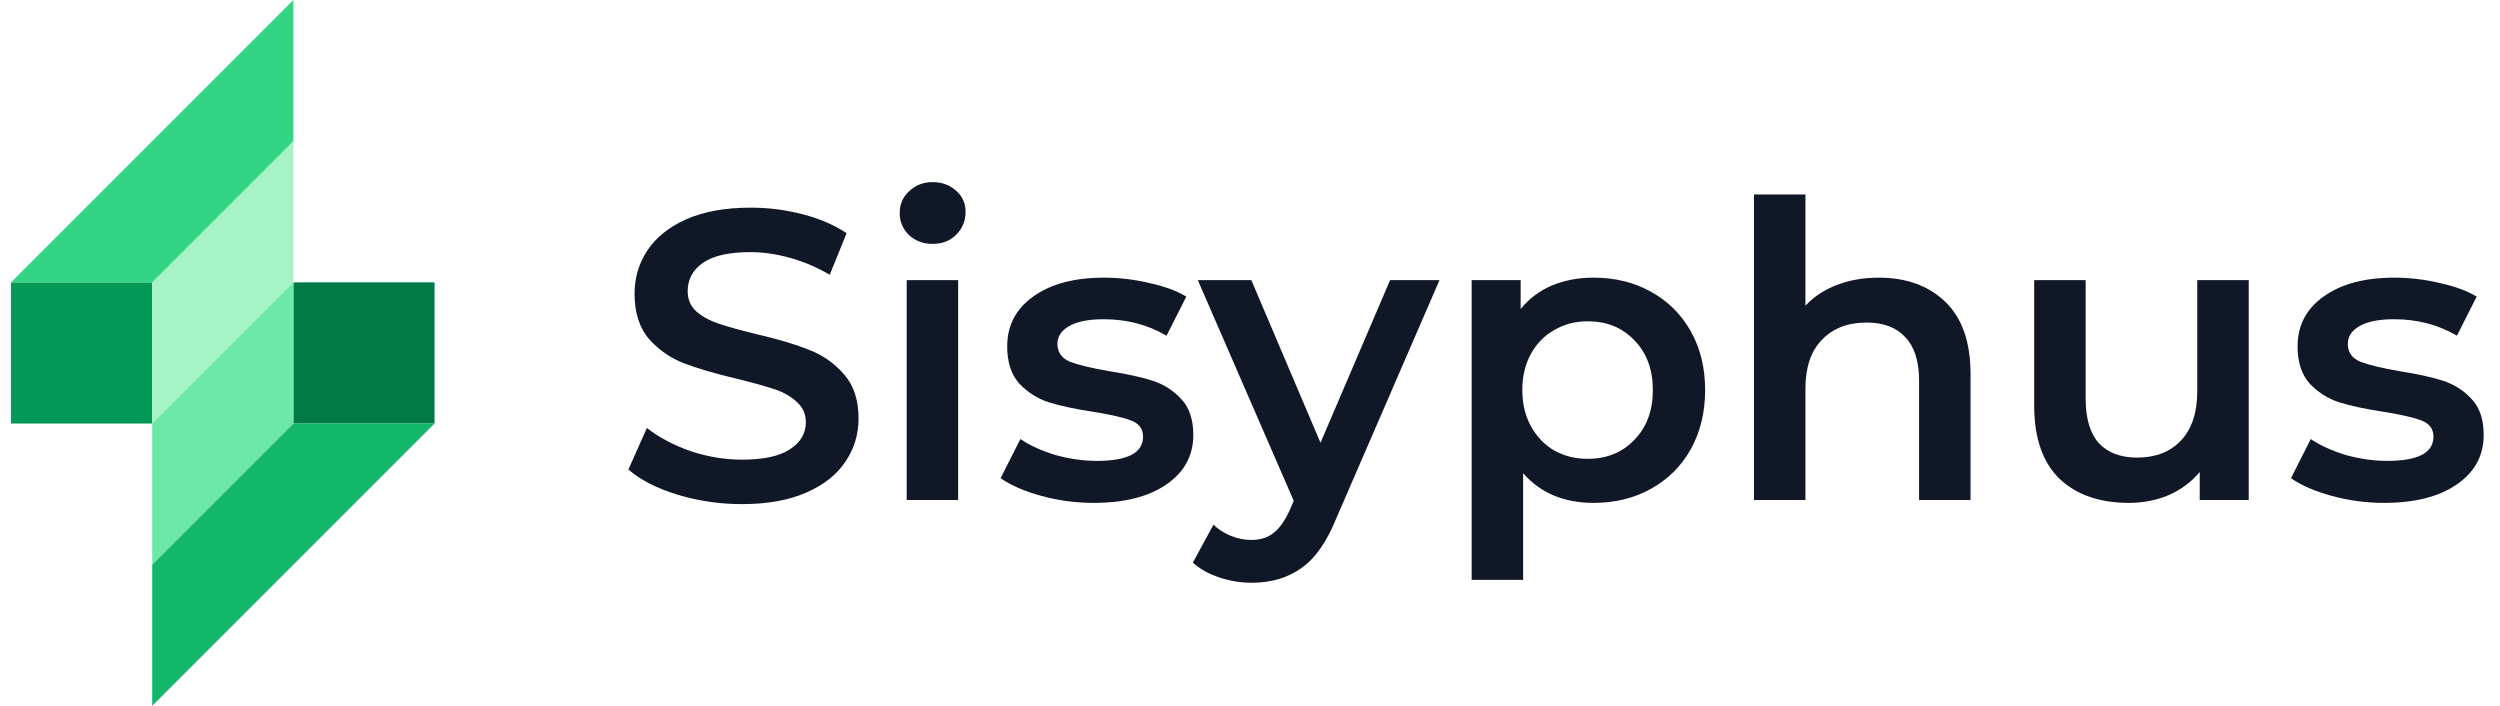
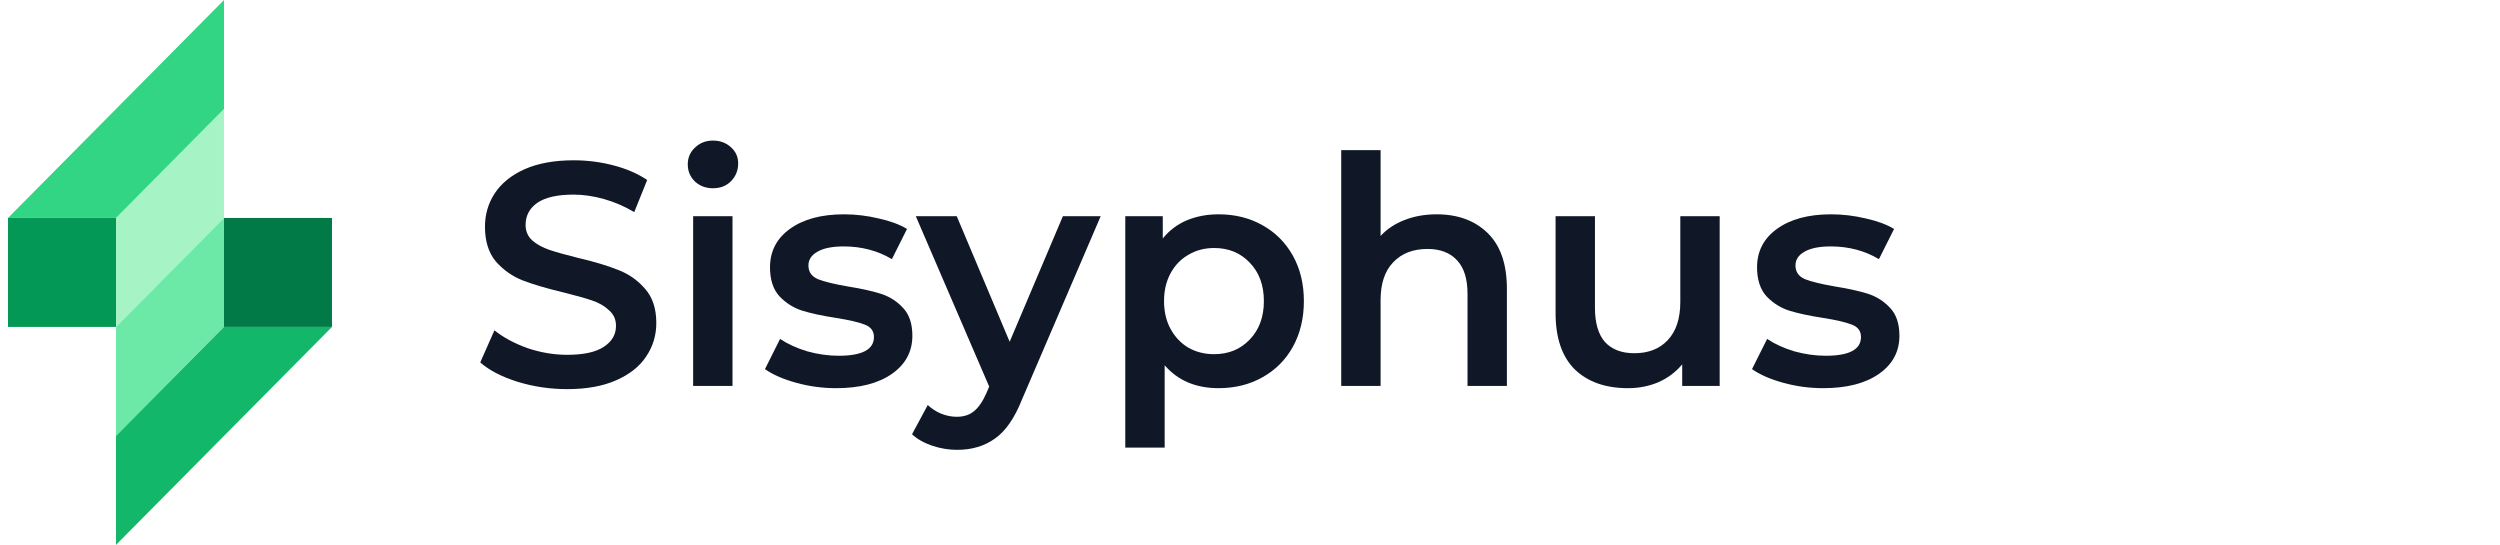
- <svg xmlns="http://www.w3.org/2000/svg" width="170" height="48" viewBox="0 0 170 48" fill="none">
-   <rect x="0.75" y="19.2" width="9.6" height="9.6" fill="#039855" />
-   <rect x="29.55" y="28.8" width="9.6" height="9.6" transform="rotate(180 29.55 28.8)" fill="#027A48" />
-   <path d="M10.35 19.2L19.95 9.6V19.2L10.35 28.8V19.2Z" fill="#A6F4C5" />
-   <path d="M19.95 28.8L10.35 38.4L10.35 28.8L19.95 19.2L19.95 28.8Z" fill="#6CE9A6" />
-   <path d="M0.75 19.2L19.95 0V9.6L10.35 19.2H0.75Z" fill="#32D583" />
-   <path d="M29.55 28.8L10.35 48L10.35 38.4L19.95 28.8L29.55 28.8Z" fill="#12B76A" />
-   <path d="M50.458 34.28C48.946 34.28 47.481 34.065 46.062 33.636C44.662 33.207 43.551 32.637 42.73 31.928L43.99 29.1C44.793 29.735 45.773 30.257 46.93 30.668C48.106 31.06 49.282 31.256 50.458 31.256C51.914 31.256 52.997 31.023 53.706 30.556C54.434 30.089 54.798 29.473 54.798 28.708C54.798 28.148 54.593 27.691 54.182 27.336C53.79 26.963 53.286 26.673 52.67 26.468C52.054 26.263 51.214 26.029 50.15 25.768C48.657 25.413 47.443 25.059 46.51 24.704C45.595 24.349 44.802 23.799 44.13 23.052C43.477 22.287 43.15 21.26 43.15 19.972C43.15 18.889 43.439 17.909 44.018 17.032C44.615 16.136 45.502 15.427 46.678 14.904C47.873 14.381 49.329 14.12 51.046 14.12C52.241 14.12 53.417 14.269 54.574 14.568C55.731 14.867 56.73 15.296 57.57 15.856L56.422 18.684C55.563 18.18 54.667 17.797 53.734 17.536C52.801 17.275 51.895 17.144 51.018 17.144C49.581 17.144 48.507 17.387 47.798 17.872C47.107 18.357 46.762 19.001 46.762 19.804C46.762 20.364 46.958 20.821 47.35 21.176C47.761 21.531 48.274 21.811 48.89 22.016C49.506 22.221 50.346 22.455 51.41 22.716C52.866 23.052 54.061 23.407 54.994 23.78C55.927 24.135 56.721 24.685 57.374 25.432C58.046 26.179 58.382 27.187 58.382 28.456C58.382 29.539 58.083 30.519 57.486 31.396C56.907 32.273 56.021 32.973 54.826 33.496C53.631 34.019 52.175 34.28 50.458 34.28Z" fill="#101828" />
-   <path d="M61.655 19.048H65.155V34H61.655V19.048ZM63.419 16.584C62.785 16.584 62.253 16.388 61.823 15.996C61.394 15.585 61.179 15.081 61.179 14.484C61.179 13.887 61.394 13.392 61.823 13C62.253 12.589 62.785 12.384 63.419 12.384C64.054 12.384 64.586 12.58 65.015 12.972C65.445 13.345 65.659 13.821 65.659 14.4C65.659 15.016 65.445 15.539 65.015 15.968C64.605 16.379 64.073 16.584 63.419 16.584Z" fill="#101828" />
-   <path d="M74.369 34.196C73.156 34.196 71.97 34.037 70.813 33.72C69.656 33.403 68.732 33.001 68.041 32.516L69.385 29.856C70.057 30.304 70.86 30.668 71.793 30.948C72.745 31.209 73.678 31.34 74.593 31.34C76.684 31.34 77.729 30.789 77.729 29.688C77.729 29.165 77.458 28.801 76.917 28.596C76.394 28.391 75.545 28.195 74.369 28.008C73.137 27.821 72.129 27.607 71.345 27.364C70.58 27.121 69.908 26.701 69.329 26.104C68.769 25.488 68.489 24.639 68.489 23.556C68.489 22.137 69.077 21.008 70.253 20.168C71.448 19.309 73.053 18.88 75.069 18.88C76.096 18.88 77.122 19.001 78.149 19.244C79.176 19.468 80.016 19.776 80.669 20.168L79.325 22.828C78.056 22.081 76.628 21.708 75.041 21.708C74.014 21.708 73.23 21.867 72.689 22.184C72.166 22.483 71.905 22.884 71.905 23.388C71.905 23.948 72.185 24.349 72.745 24.592C73.324 24.816 74.21 25.031 75.405 25.236C76.6 25.423 77.58 25.637 78.345 25.88C79.11 26.123 79.764 26.533 80.305 27.112C80.865 27.691 81.145 28.512 81.145 29.576C81.145 30.976 80.538 32.096 79.325 32.936C78.112 33.776 76.46 34.196 74.369 34.196Z" fill="#101828" />
-   <path d="M97.886 19.048L90.886 35.204C90.233 36.828 89.439 37.967 88.506 38.62C87.573 39.292 86.443 39.628 85.118 39.628C84.371 39.628 83.634 39.507 82.906 39.264C82.178 39.021 81.581 38.685 81.114 38.256L82.514 35.68C82.85 35.997 83.242 36.249 83.69 36.436C84.156 36.623 84.623 36.716 85.09 36.716C85.706 36.716 86.21 36.557 86.602 36.24C87.013 35.923 87.386 35.391 87.722 34.644L87.974 34.056L81.45 19.048H85.09L89.794 30.108L94.526 19.048H97.886Z" fill="#101828" />
-   <path d="M108.361 18.88C109.817 18.88 111.115 19.197 112.253 19.832C113.411 20.467 114.316 21.363 114.969 22.52C115.623 23.677 115.949 25.012 115.949 26.524C115.949 28.036 115.623 29.38 114.969 30.556C114.316 31.713 113.411 32.609 112.253 33.244C111.115 33.879 109.817 34.196 108.361 34.196C106.345 34.196 104.749 33.524 103.573 32.18V39.432H100.073V19.048H103.405V21.008C103.984 20.299 104.693 19.767 105.533 19.412C106.392 19.057 107.335 18.88 108.361 18.88ZM107.969 31.2C109.257 31.2 110.312 30.771 111.133 29.912C111.973 29.053 112.393 27.924 112.393 26.524C112.393 25.124 111.973 23.995 111.133 23.136C110.312 22.277 109.257 21.848 107.969 21.848C107.129 21.848 106.373 22.044 105.701 22.436C105.029 22.809 104.497 23.351 104.105 24.06C103.713 24.769 103.517 25.591 103.517 26.524C103.517 27.457 103.713 28.279 104.105 28.988C104.497 29.697 105.029 30.248 105.701 30.64C106.373 31.013 107.129 31.2 107.969 31.2Z" fill="#101828" />
-   <path d="M127.753 18.88C129.638 18.88 131.15 19.431 132.289 20.532C133.427 21.633 133.997 23.267 133.997 25.432V34H130.497V25.88C130.497 24.573 130.189 23.593 129.573 22.94C128.957 22.268 128.079 21.932 126.941 21.932C125.653 21.932 124.635 22.324 123.889 23.108C123.142 23.873 122.769 24.984 122.769 26.44V34H119.269V13.224H122.769V20.784C123.347 20.168 124.057 19.701 124.897 19.384C125.755 19.048 126.707 18.88 127.753 18.88Z" fill="#101828" />
-   <path d="M152.913 19.048V34H149.581V32.096C149.021 32.768 148.321 33.291 147.481 33.664C146.641 34.019 145.735 34.196 144.765 34.196C142.767 34.196 141.19 33.645 140.033 32.544C138.894 31.424 138.325 29.772 138.325 27.588V19.048H141.825V27.112C141.825 28.456 142.123 29.464 142.721 30.136C143.337 30.789 144.205 31.116 145.325 31.116C146.575 31.116 147.565 30.733 148.293 29.968C149.039 29.184 149.413 28.064 149.413 26.608V19.048H152.913Z" fill="#101828" />
-   <path d="M162.115 34.196C160.902 34.196 159.716 34.037 158.559 33.72C157.402 33.403 156.478 33.001 155.787 32.516L157.131 29.856C157.803 30.304 158.606 30.668 159.539 30.948C160.491 31.209 161.424 31.34 162.339 31.34C164.43 31.34 165.475 30.789 165.475 29.688C165.475 29.165 165.204 28.801 164.663 28.596C164.14 28.391 163.291 28.195 162.115 28.008C160.883 27.821 159.875 27.607 159.091 27.364C158.326 27.121 157.654 26.701 157.075 26.104C156.515 25.488 156.235 24.639 156.235 23.556C156.235 22.137 156.823 21.008 157.999 20.168C159.194 19.309 160.799 18.88 162.815 18.88C163.842 18.88 164.868 19.001 165.895 19.244C166.922 19.468 167.762 19.776 168.415 20.168L167.071 22.828C165.802 22.081 164.374 21.708 162.787 21.708C161.76 21.708 160.976 21.867 160.435 22.184C159.912 22.483 159.651 22.884 159.651 23.388C159.651 23.948 159.931 24.349 160.491 24.592C161.07 24.816 161.956 25.031 163.151 25.236C164.346 25.423 165.326 25.637 166.091 25.88C166.856 26.123 167.51 26.533 168.051 27.112C168.611 27.691 168.891 28.512 168.891 29.576C168.891 30.976 168.284 32.096 167.071 32.936C165.858 33.776 164.206 34.196 162.115 34.196Z" fill="#101828" />
+ <svg xmlns="http://www.w3.org/2000/svg" width="156" height="34" viewBox="0 0 156 34" fill="none">
+   <rect x="0.5" y="13.6" width="6.739" height="6.8" fill="#039855" />
+   <rect x="20.716" y="20.4" width="6.739" height="6.8" transform="rotate(180 20.7157 20.4)" fill="#027A48" />
+   <path d="M7.239 13.6L13.977 6.8V13.6L7.239 20.4V13.6Z" fill="#A6F4C5" />
+   <path d="M13.977 20.4L7.239 27.2L7.239 20.4L13.977 13.6L13.977 20.4Z" fill="#6CE9A6" />
+   <path d="M0.5 13.6L13.977 0V6.8L7.239 13.6H0.5Z" fill="#32D583" />
+   <path d="M20.716 20.4L7.239 34L7.239 27.2L13.977 20.4L20.716 20.4Z" fill="#12B76A" />
+   <path d="M35.392 24.282C34.33 24.282 33.302 24.13 32.306 23.826C31.323 23.521 30.544 23.118 29.967 22.616L30.852 20.613C31.415 21.062 32.103 21.432 32.915 21.723C33.741 22.001 34.566 22.14 35.392 22.14C36.414 22.14 37.174 21.974 37.672 21.644C38.183 21.313 38.438 20.877 38.438 20.335C38.438 19.938 38.294 19.614 38.006 19.363C37.73 19.099 37.377 18.894 36.944 18.748C36.512 18.603 35.922 18.437 35.175 18.252C34.127 18.001 33.276 17.75 32.62 17.499C31.978 17.247 31.422 16.857 30.95 16.328C30.491 15.786 30.262 15.059 30.262 14.147C30.262 13.38 30.465 12.686 30.871 12.064C31.291 11.43 31.913 10.927 32.738 10.557C33.577 10.187 34.599 10.002 35.804 10.002C36.643 10.002 37.468 10.107 38.281 10.319C39.093 10.531 39.794 10.835 40.384 11.231L39.578 13.235C38.975 12.877 38.346 12.606 37.691 12.421C37.036 12.236 36.401 12.144 35.785 12.144C34.776 12.144 34.023 12.316 33.525 12.659C33.04 13.003 32.797 13.459 32.797 14.028C32.797 14.425 32.935 14.748 33.21 15C33.498 15.251 33.859 15.449 34.291 15.595C34.724 15.74 35.313 15.905 36.06 16.09C37.082 16.328 37.92 16.58 38.576 16.844C39.231 17.095 39.788 17.485 40.246 18.014C40.718 18.543 40.954 19.257 40.954 20.156C40.954 20.923 40.744 21.617 40.325 22.239C39.919 22.86 39.296 23.356 38.458 23.726C37.619 24.097 36.597 24.282 35.392 24.282Z" fill="#101828" />
+   <path d="M43.252 13.492H45.708V24.083H43.252V13.492ZM44.49 11.747C44.044 11.747 43.671 11.608 43.369 11.331C43.068 11.04 42.917 10.683 42.917 10.259C42.917 9.836 43.068 9.486 43.369 9.208C43.671 8.917 44.044 8.772 44.49 8.772C44.935 8.772 45.309 8.911 45.61 9.188C45.911 9.453 46.062 9.79 46.062 10.2C46.062 10.636 45.911 11.007 45.61 11.311C45.322 11.602 44.948 11.747 44.49 11.747Z" fill="#101828" />
+   <path d="M52.176 24.222C51.324 24.222 50.492 24.11 49.68 23.885C48.867 23.66 48.219 23.376 47.734 23.032L48.677 21.148C49.149 21.465 49.712 21.723 50.367 21.922C51.036 22.107 51.691 22.199 52.333 22.199C53.8 22.199 54.534 21.809 54.534 21.029C54.534 20.659 54.344 20.401 53.964 20.256C53.597 20.11 53.001 19.971 52.176 19.839C51.311 19.707 50.603 19.555 50.053 19.383C49.516 19.211 49.044 18.913 48.638 18.49C48.245 18.054 48.048 17.452 48.048 16.686C48.048 15.681 48.461 14.881 49.286 14.286C50.125 13.677 51.252 13.373 52.667 13.373C53.388 13.373 54.108 13.459 54.829 13.631C55.55 13.79 56.139 14.008 56.598 14.286L55.654 16.17C54.764 15.641 53.761 15.377 52.647 15.377C51.927 15.377 51.376 15.489 50.996 15.714C50.63 15.925 50.446 16.209 50.446 16.567C50.446 16.963 50.643 17.247 51.036 17.419C51.442 17.578 52.064 17.73 52.903 17.875C53.742 18.008 54.429 18.16 54.967 18.332C55.504 18.504 55.962 18.794 56.342 19.204C56.736 19.614 56.932 20.196 56.932 20.95C56.932 21.941 56.506 22.735 55.654 23.33C54.803 23.925 53.643 24.222 52.176 24.222Z" fill="#101828" />
+   <path d="M68.683 13.492L63.769 24.936C63.311 26.087 62.754 26.893 62.099 27.356C61.444 27.832 60.651 28.07 59.721 28.07C59.197 28.07 58.679 27.984 58.168 27.812C57.657 27.64 57.238 27.402 56.91 27.098L57.893 25.273C58.129 25.498 58.404 25.677 58.718 25.809C59.046 25.941 59.373 26.007 59.701 26.007C60.133 26.007 60.487 25.895 60.762 25.67C61.05 25.445 61.313 25.068 61.548 24.54L61.725 24.123L57.146 13.492H59.701L63.003 21.326L66.324 13.492H68.683Z" fill="#101828" />
+   <path d="M76.036 13.373C77.058 13.373 77.969 13.598 78.768 14.048C79.58 14.497 80.216 15.132 80.674 15.952C81.133 16.771 81.362 17.717 81.362 18.788C81.362 19.859 81.133 20.811 80.674 21.644C80.216 22.464 79.58 23.098 78.768 23.548C77.969 23.997 77.058 24.222 76.036 24.222C74.621 24.222 73.501 23.746 72.675 22.794V27.931H70.218V13.492H72.557V14.881C72.963 14.378 73.461 14.001 74.051 13.75C74.654 13.499 75.315 13.373 76.036 13.373ZM75.761 22.1C76.665 22.1 77.405 21.796 77.982 21.188C78.571 20.579 78.866 19.779 78.866 18.788C78.866 17.796 78.571 16.996 77.982 16.388C77.405 15.78 76.665 15.476 75.761 15.476C75.171 15.476 74.641 15.614 74.169 15.892C73.697 16.157 73.324 16.54 73.049 17.043C72.773 17.545 72.636 18.127 72.636 18.788C72.636 19.449 72.773 20.031 73.049 20.533C73.324 21.036 73.697 21.426 74.169 21.703C74.641 21.968 75.171 22.1 75.761 22.1Z" fill="#101828" />
+   <path d="M89.647 13.373C90.971 13.373 92.032 13.763 92.831 14.543C93.631 15.324 94.03 16.481 94.03 18.014V24.083H91.573V18.332C91.573 17.406 91.357 16.712 90.925 16.249C90.493 15.773 89.877 15.535 89.077 15.535C88.173 15.535 87.459 15.813 86.935 16.368C86.411 16.91 86.149 17.697 86.149 18.728V24.083H83.692V9.367H86.149V14.722C86.555 14.286 87.053 13.955 87.643 13.73C88.245 13.492 88.914 13.373 89.647 13.373Z" fill="#101828" />
+   <path d="M107.308 13.492V24.083H104.969V22.735C104.576 23.211 104.085 23.581 103.495 23.845C102.905 24.097 102.27 24.222 101.589 24.222C100.187 24.222 99.079 23.832 98.267 23.052C97.468 22.259 97.068 21.088 97.068 19.541V13.492H99.525V19.204C99.525 20.156 99.735 20.87 100.154 21.346C100.586 21.809 101.196 22.041 101.982 22.041C102.86 22.041 103.554 21.77 104.065 21.227C104.589 20.672 104.851 19.879 104.851 18.847V13.492H107.308Z" fill="#101828" />
+   <path d="M113.768 24.222C112.916 24.222 112.084 24.11 111.271 23.885C110.459 23.66 109.811 23.376 109.326 23.032L110.269 21.148C110.741 21.465 111.304 21.723 111.959 21.922C112.628 22.107 113.283 22.199 113.925 22.199C115.392 22.199 116.126 21.809 116.126 21.029C116.126 20.659 115.936 20.401 115.556 20.256C115.189 20.11 114.593 19.971 113.768 19.839C112.903 19.707 112.195 19.555 111.645 19.383C111.108 19.211 110.636 18.913 110.23 18.49C109.837 18.054 109.64 17.452 109.64 16.686C109.64 15.681 110.053 14.881 110.878 14.286C111.717 13.677 112.844 13.373 114.259 13.373C114.98 13.373 115.7 13.459 116.421 13.631C117.142 13.79 117.731 14.008 118.19 14.286L117.246 16.17C116.355 15.641 115.353 15.377 114.239 15.377C113.519 15.377 112.968 15.489 112.588 15.714C112.221 15.925 112.038 16.209 112.038 16.567C112.038 16.963 112.235 17.247 112.628 17.419C113.034 17.578 113.656 17.73 114.495 17.875C115.333 18.008 116.021 18.16 116.558 18.332C117.096 18.504 117.554 18.794 117.934 19.204C118.327 19.614 118.524 20.196 118.524 20.95C118.524 21.941 118.098 22.735 117.246 23.33C116.395 23.925 115.235 24.222 113.768 24.222Z" fill="#101828" />
</svg>
